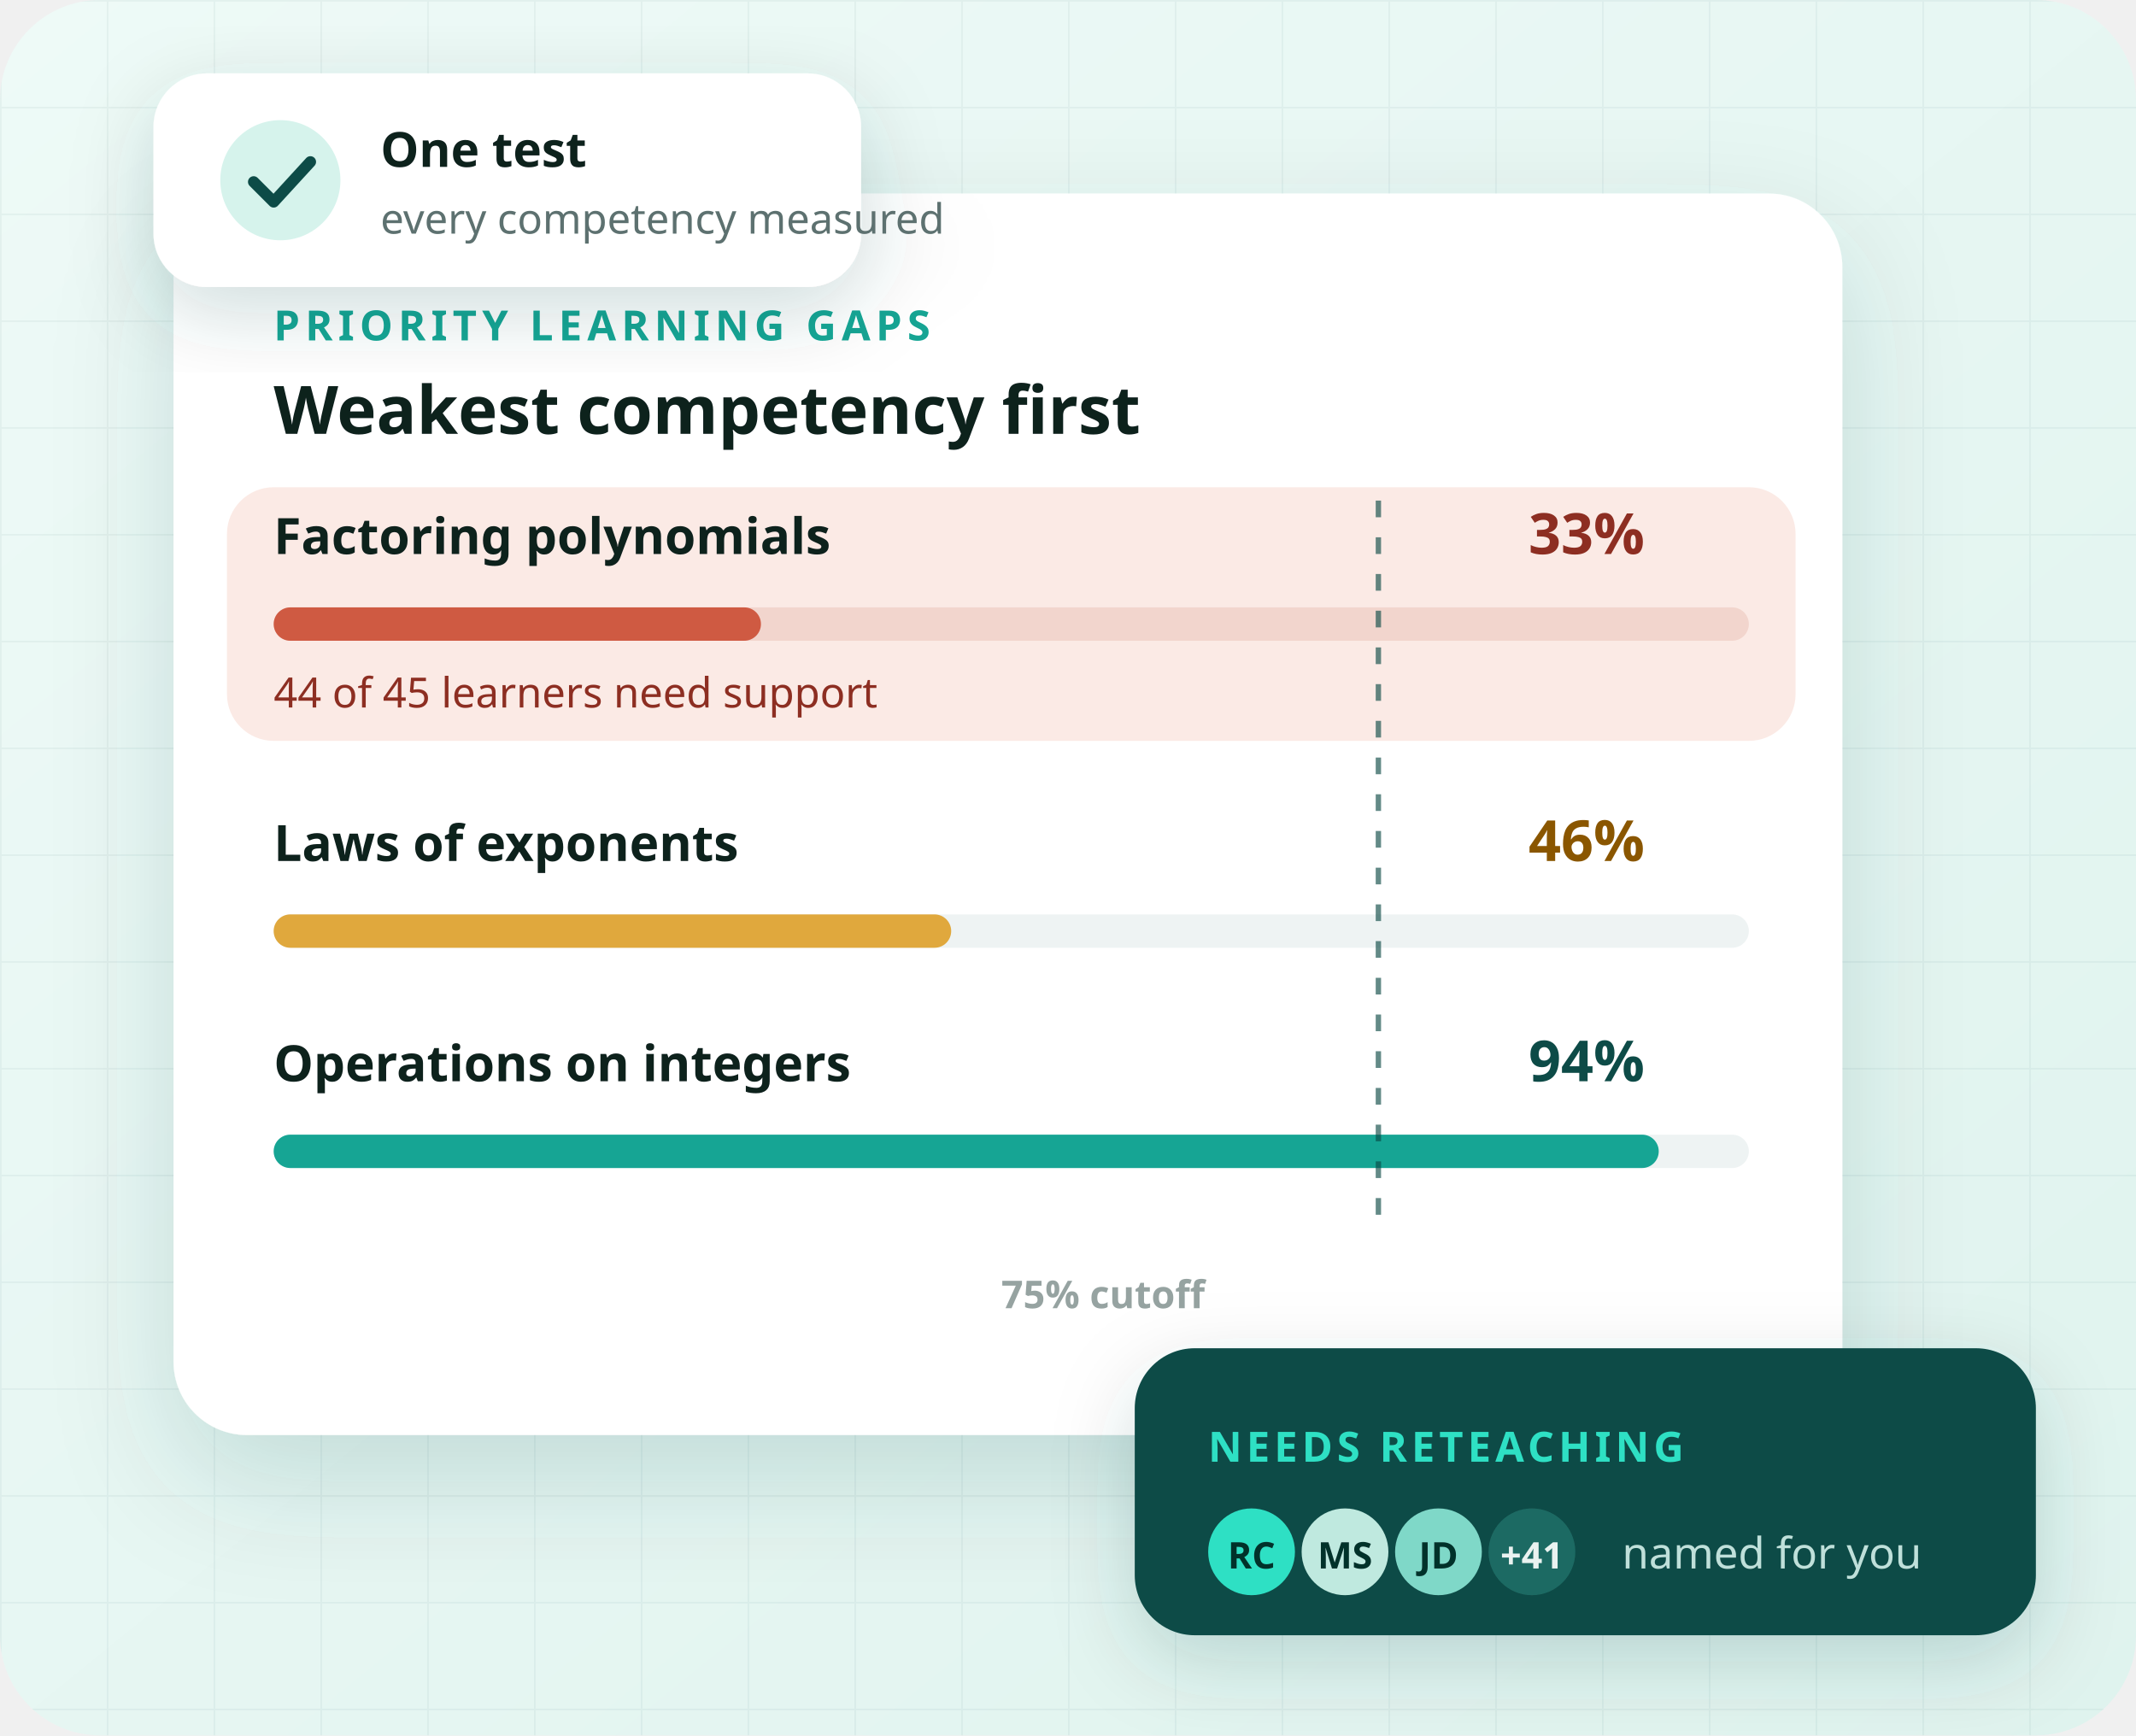
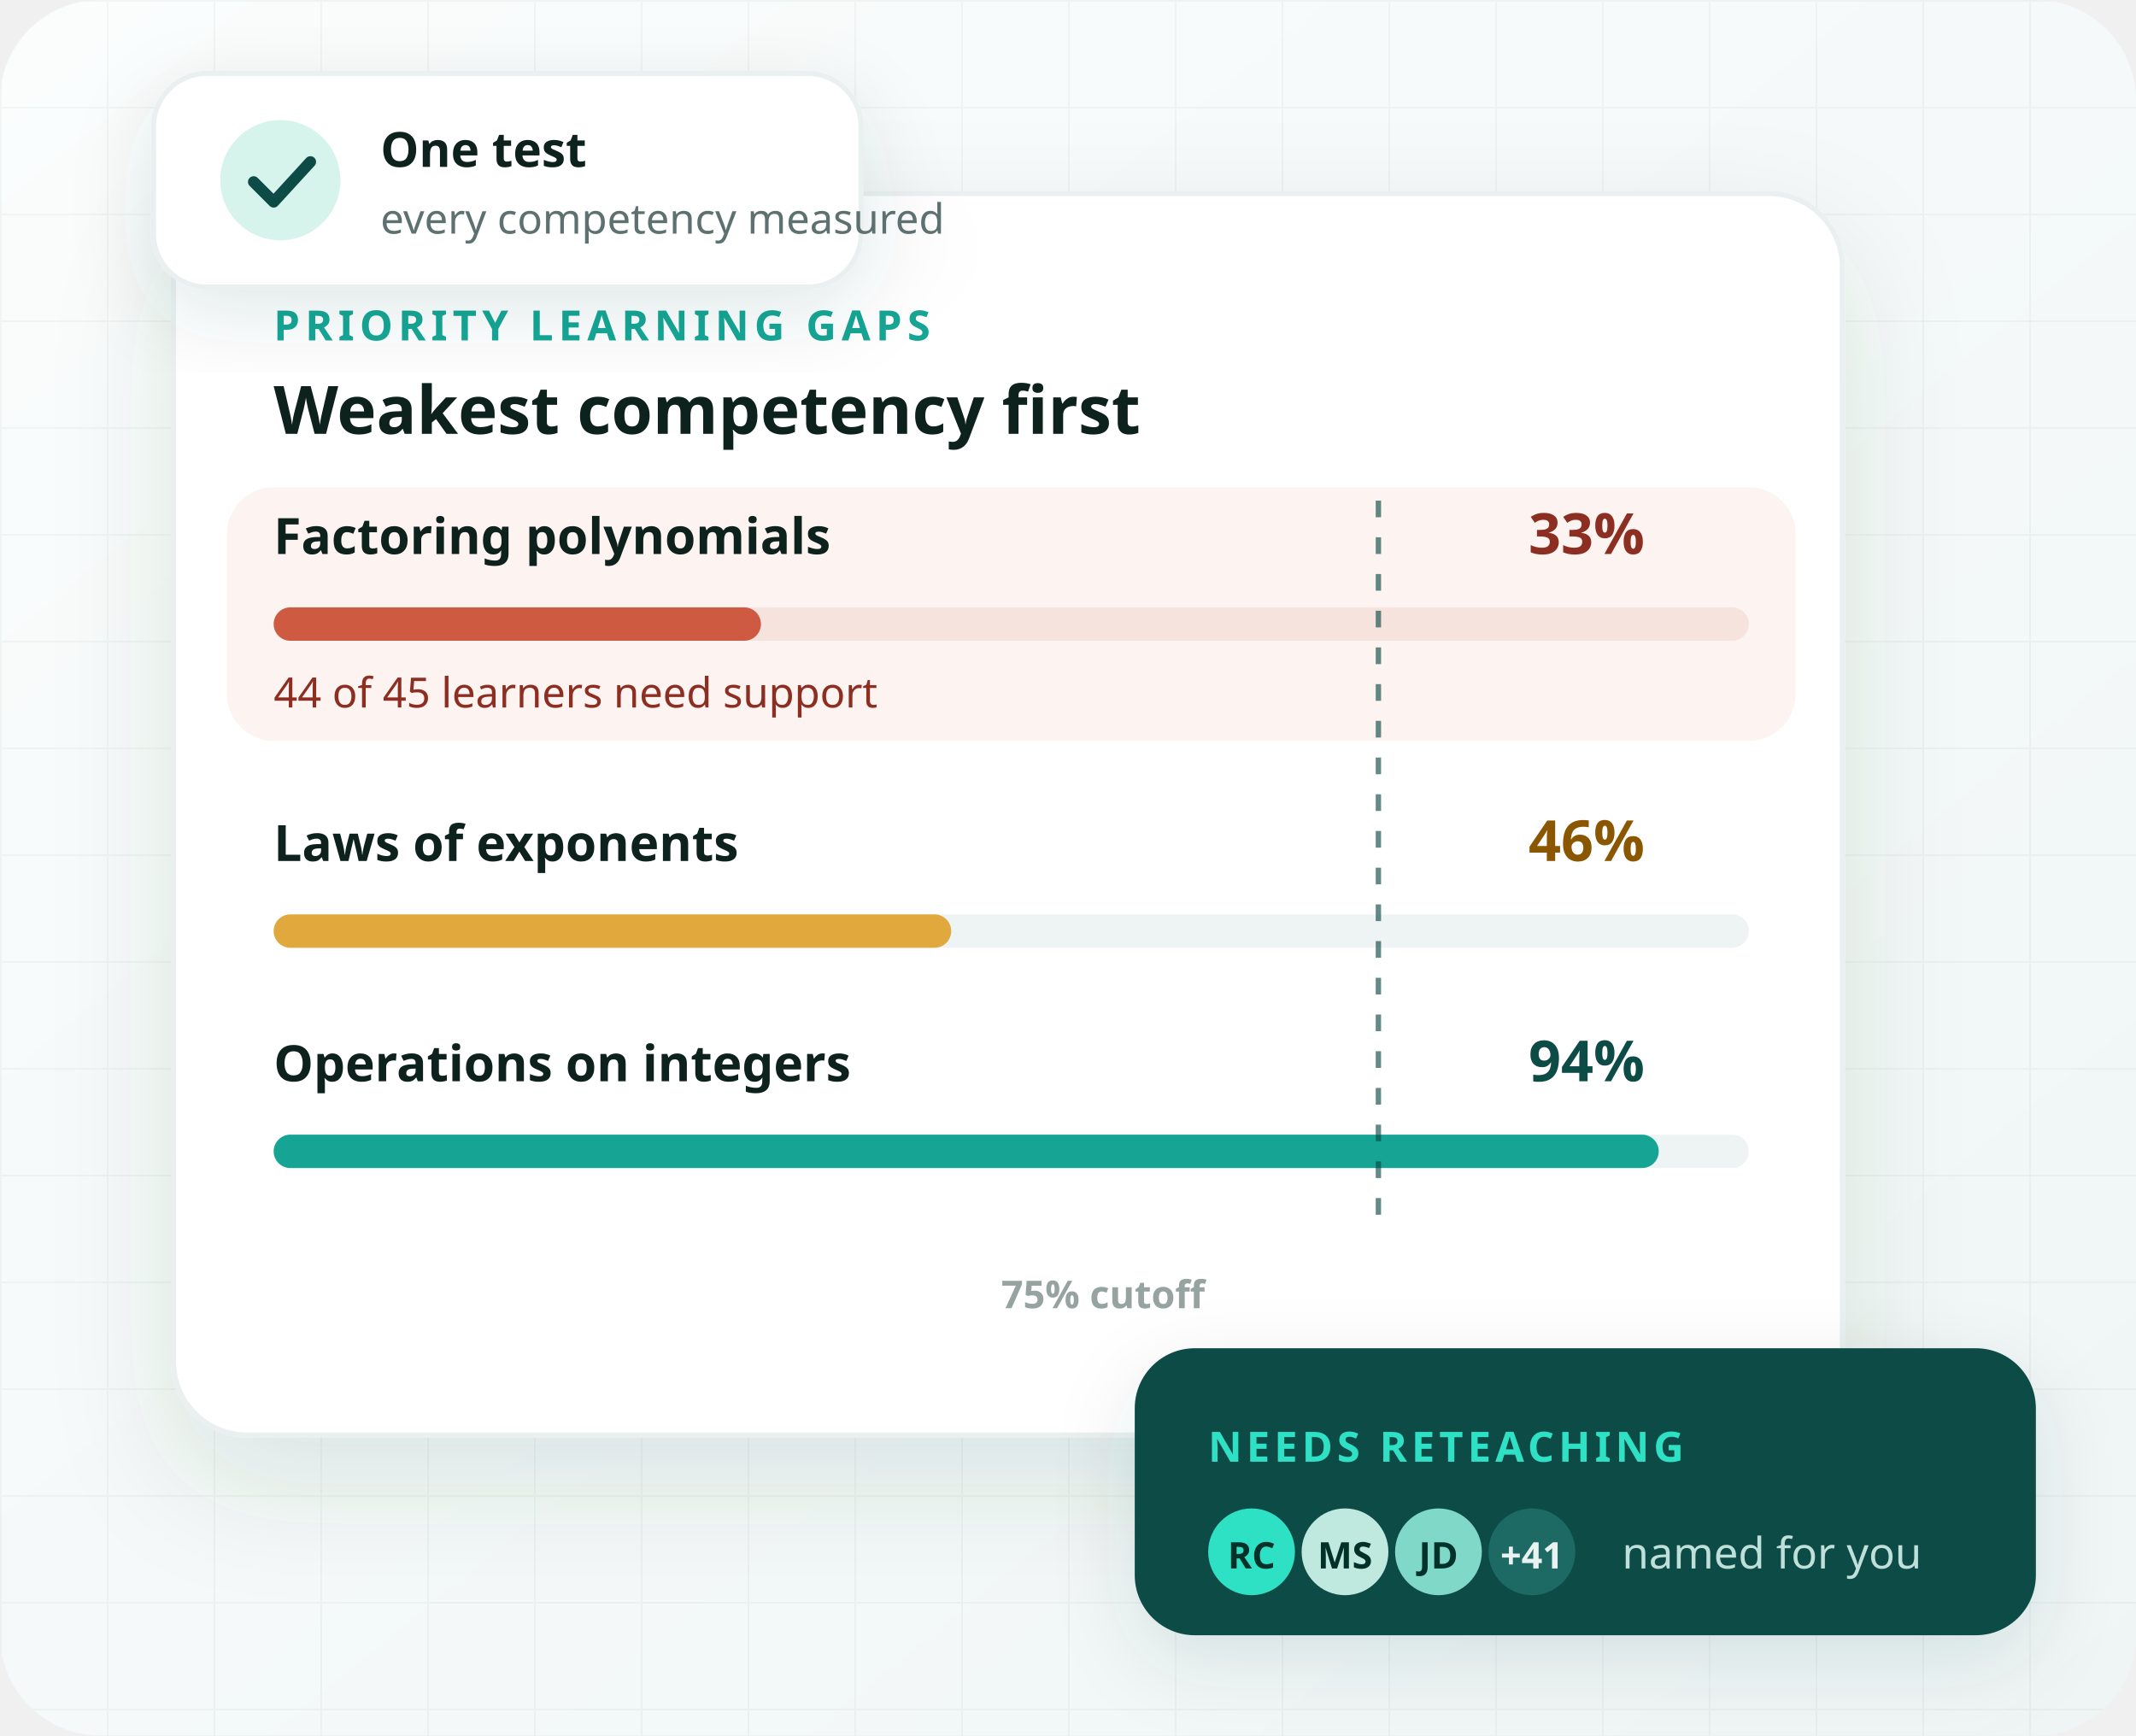
<svg xmlns="http://www.w3.org/2000/svg" viewBox="0 0 640 520" width="640" height="520" role="img" aria-label="Competencies ranked weakest first, with the learners who need help named under the lowest one">
  <defs>
    <linearGradient id="panel" x1="0" y1="0" x2="1" y2="1">
-       <stop offset="0" stop-color="#eefaf7" />
-       <stop offset="1" stop-color="#dff3ee" />
+       <stop offset="0" stop-color="#fbfdfd" />
+       <stop offset="1" stop-color="#eff5f5" />
    </linearGradient>
    <filter id="cardShadow" x="-30%" y="-30%" width="160%" height="160%">
-       <feDropShadow dx="0" dy="14" stdDeviation="18" flood-color="#0f4b47" flood-opacity=".16" />
+       <feDropShadow dx="0" dy="14" stdDeviation="18" flood-color="#0f4b47" flood-opacity=".11" />
    </filter>
    <filter id="chipShadow" x="-40%" y="-40%" width="180%" height="180%">
-       <feDropShadow dx="0" dy="8" stdDeviation="12" flood-color="#0f4b47" flood-opacity=".18" />
+       <feDropShadow dx="0" dy="8" stdDeviation="12" flood-color="#0f4b47" flood-opacity=".12" />
    </filter>
    <pattern id="grid" width="32" height="32" patternUnits="userSpaceOnUse">
-       <path d="M32 0H0v32" fill="none" stroke="#0f4b47" stroke-opacity=".05" />
+       <path d="M32 0H0v32" fill="none" stroke="#0f4b47" stroke-opacity=".04" />
    </pattern>
  </defs>
  <rect width="640" height="520" rx="30" fill="url(#panel)" />
  <rect width="640" height="520" rx="30" fill="url(#grid)" />
  <g filter="url(#cardShadow)">
-     <rect x="52" y="58" width="500" height="372" rx="22" fill="#ffffff" />
+     <rect x="52" y="58" width="500" height="372" rx="22" fill="#ffffff" stroke="#e9f0ef" stroke-width="1.5" />
    <text x="82" y="102" font-family="Segoe UI,system-ui,sans-serif" font-size="12.5" font-weight="800" letter-spacing="1.6" fill="#12a594">PRIORITY LEARNING GAPS</text>
    <text x="82" y="130" font-family="Segoe UI,system-ui,sans-serif" font-size="20" font-weight="800" fill="#10201f">
      Weakest competency first</text>
    <g transform="translate(82 160)">
-       <rect x="-14" y="-14" width="470" height="76" rx="14" fill="#fbeae5" />
+       <rect x="-14" y="-14" width="470" height="76" rx="14" fill="#fdf3f0" />
      <text x="0" y="6" font-family="Segoe UI,system-ui,sans-serif" font-size="15" font-weight="700" fill="#10201f">Factoring polynomials</text>
      <text x="376" y="6" font-family="Segoe UI,system-ui,sans-serif" font-size="17" font-weight="850" fill="#8d2f22">33%</text>
-       <rect x="0" y="22" width="442" height="10" rx="5" fill="#f2d5cd" />
+       <rect x="0" y="22" width="442" height="10" rx="5" fill="#f6e3dd" />
      <rect x="0" y="22" width="146" height="10" rx="5" fill="#cf5a43" />
      <text x="0" y="52" font-family="Segoe UI,system-ui,sans-serif" font-size="12.5" fill="#8d2f22">44 of 45 learners need support</text>
    </g>
    <g transform="translate(82 252)">
      <text x="0" y="6" font-family="Segoe UI,system-ui,sans-serif" font-size="15" font-weight="700" fill="#10201f">Laws of exponents</text>
      <text x="376" y="6" font-family="Segoe UI,system-ui,sans-serif" font-size="17" font-weight="850" fill="#8a5600">46%</text>
      <rect x="0" y="22" width="442" height="10" rx="5" fill="#eef3f3" />
      <rect x="0" y="22" width="203" height="10" rx="5" fill="#e0a83c" />
    </g>
    <g transform="translate(82 318)">
      <text x="0" y="6" font-family="Segoe UI,system-ui,sans-serif" font-size="15" font-weight="700" fill="#10201f">Operations on integers</text>
      <text x="376" y="6" font-family="Segoe UI,system-ui,sans-serif" font-size="17" font-weight="850" fill="#0f4b47">94%</text>
      <rect x="0" y="22" width="442" height="10" rx="5" fill="#eef3f3" />
      <rect x="0" y="22" width="415" height="10" rx="5" fill="#12a594" />
    </g>
    <g opacity=".65">
      <path d="M413 150V368" stroke="#0f4b47" stroke-width="1.6" stroke-dasharray="5 6" />
      <text x="300" y="392" font-family="Segoe UI,system-ui,sans-serif" font-size="11.5" font-weight="700" fill="#5d716f">75% cutoff</text>
    </g>
  </g>
  <g filter="url(#chipShadow)" transform="translate(340 404)">
    <rect width="270" height="86" rx="18" fill="#0f4b47" />
    <text x="22" y="34" font-family="Segoe UI,system-ui,sans-serif" font-size="12.5" font-weight="800" letter-spacing="1.3" fill="#2fe0c4">NEEDS RETEACHING</text>
    <g transform="translate(22 48)">
      <circle cx="13" cy="13" r="13" fill="#2fe0c4" />
      <text x="13" y="18" text-anchor="middle" font-family="Segoe UI,system-ui,sans-serif" font-size="11" font-weight="800" fill="#06302c">RC</text>
      <circle cx="41" cy="13" r="13" fill="#bfe9df" />
      <text x="41" y="18" text-anchor="middle" font-family="Segoe UI,system-ui,sans-serif" font-size="11" font-weight="800" fill="#06302c">MS</text>
      <circle cx="69" cy="13" r="13" fill="#7fd8c8" />
      <text x="69" y="18" text-anchor="middle" font-family="Segoe UI,system-ui,sans-serif" font-size="11" font-weight="800" fill="#06302c">JD</text>
      <circle cx="97" cy="13" r="13" fill="#1d6b64" />
      <text x="97" y="18" text-anchor="middle" font-family="Segoe UI,system-ui,sans-serif" font-size="11" font-weight="800" fill="#e9f2f0">+41</text>
      <text x="124" y="18" font-family="Segoe UI,system-ui,sans-serif" font-size="13" fill="#bfe0da">named for you</text>
    </g>
  </g>
  <g filter="url(#chipShadow)" transform="translate(46 22)">
-     <rect width="212" height="64" rx="16" fill="#ffffff" />
+     <rect width="212" height="64" rx="16" fill="#ffffff" stroke="#e9f0ef" stroke-width="1.5" />
    <circle cx="38" cy="32" r="18" fill="#d6f3ec" />
    <path d="M30 32.5l6 6 11-12" fill="none" stroke="#0f4b47" stroke-width="3.4" stroke-linecap="round" stroke-linejoin="round" />
    <text x="68" y="28" font-family="Segoe UI,system-ui,sans-serif" font-size="14.5" font-weight="800" fill="#10201f">One test</text>
    <text x="68" y="48" font-family="Segoe UI,system-ui,sans-serif" font-size="12.5" fill="#5d716f">every competency measured</text>
  </g>
</svg>
